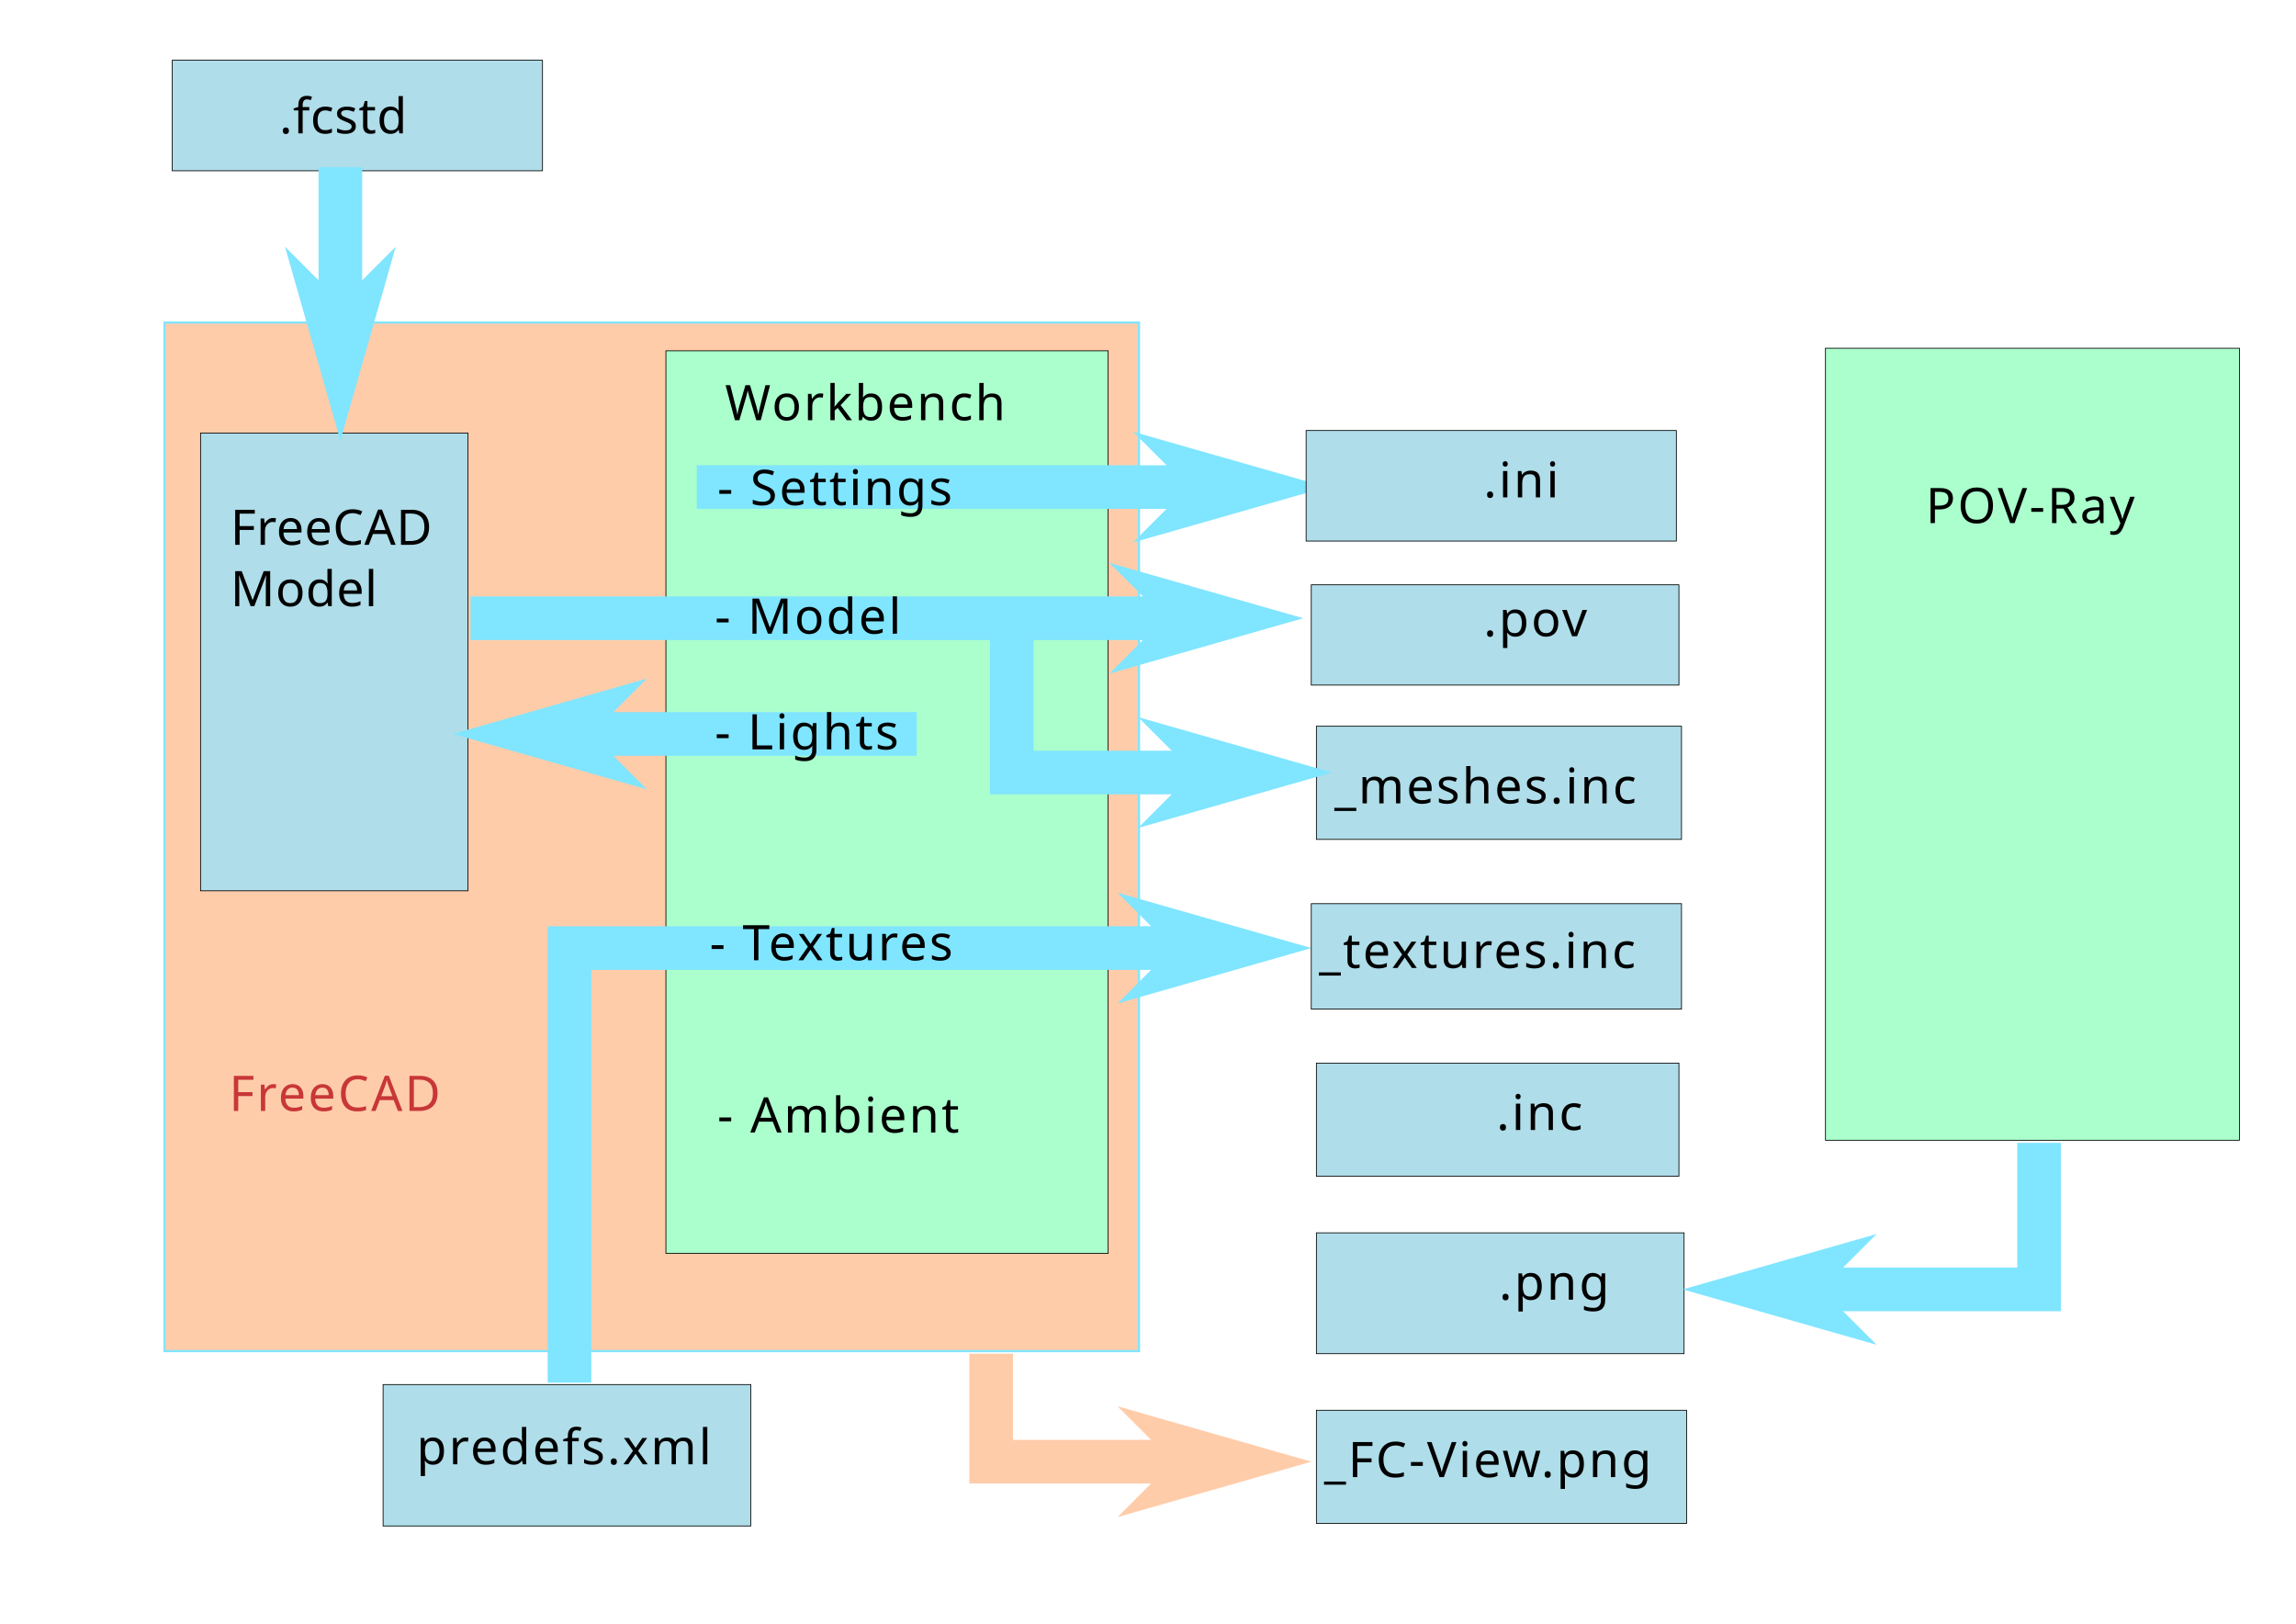
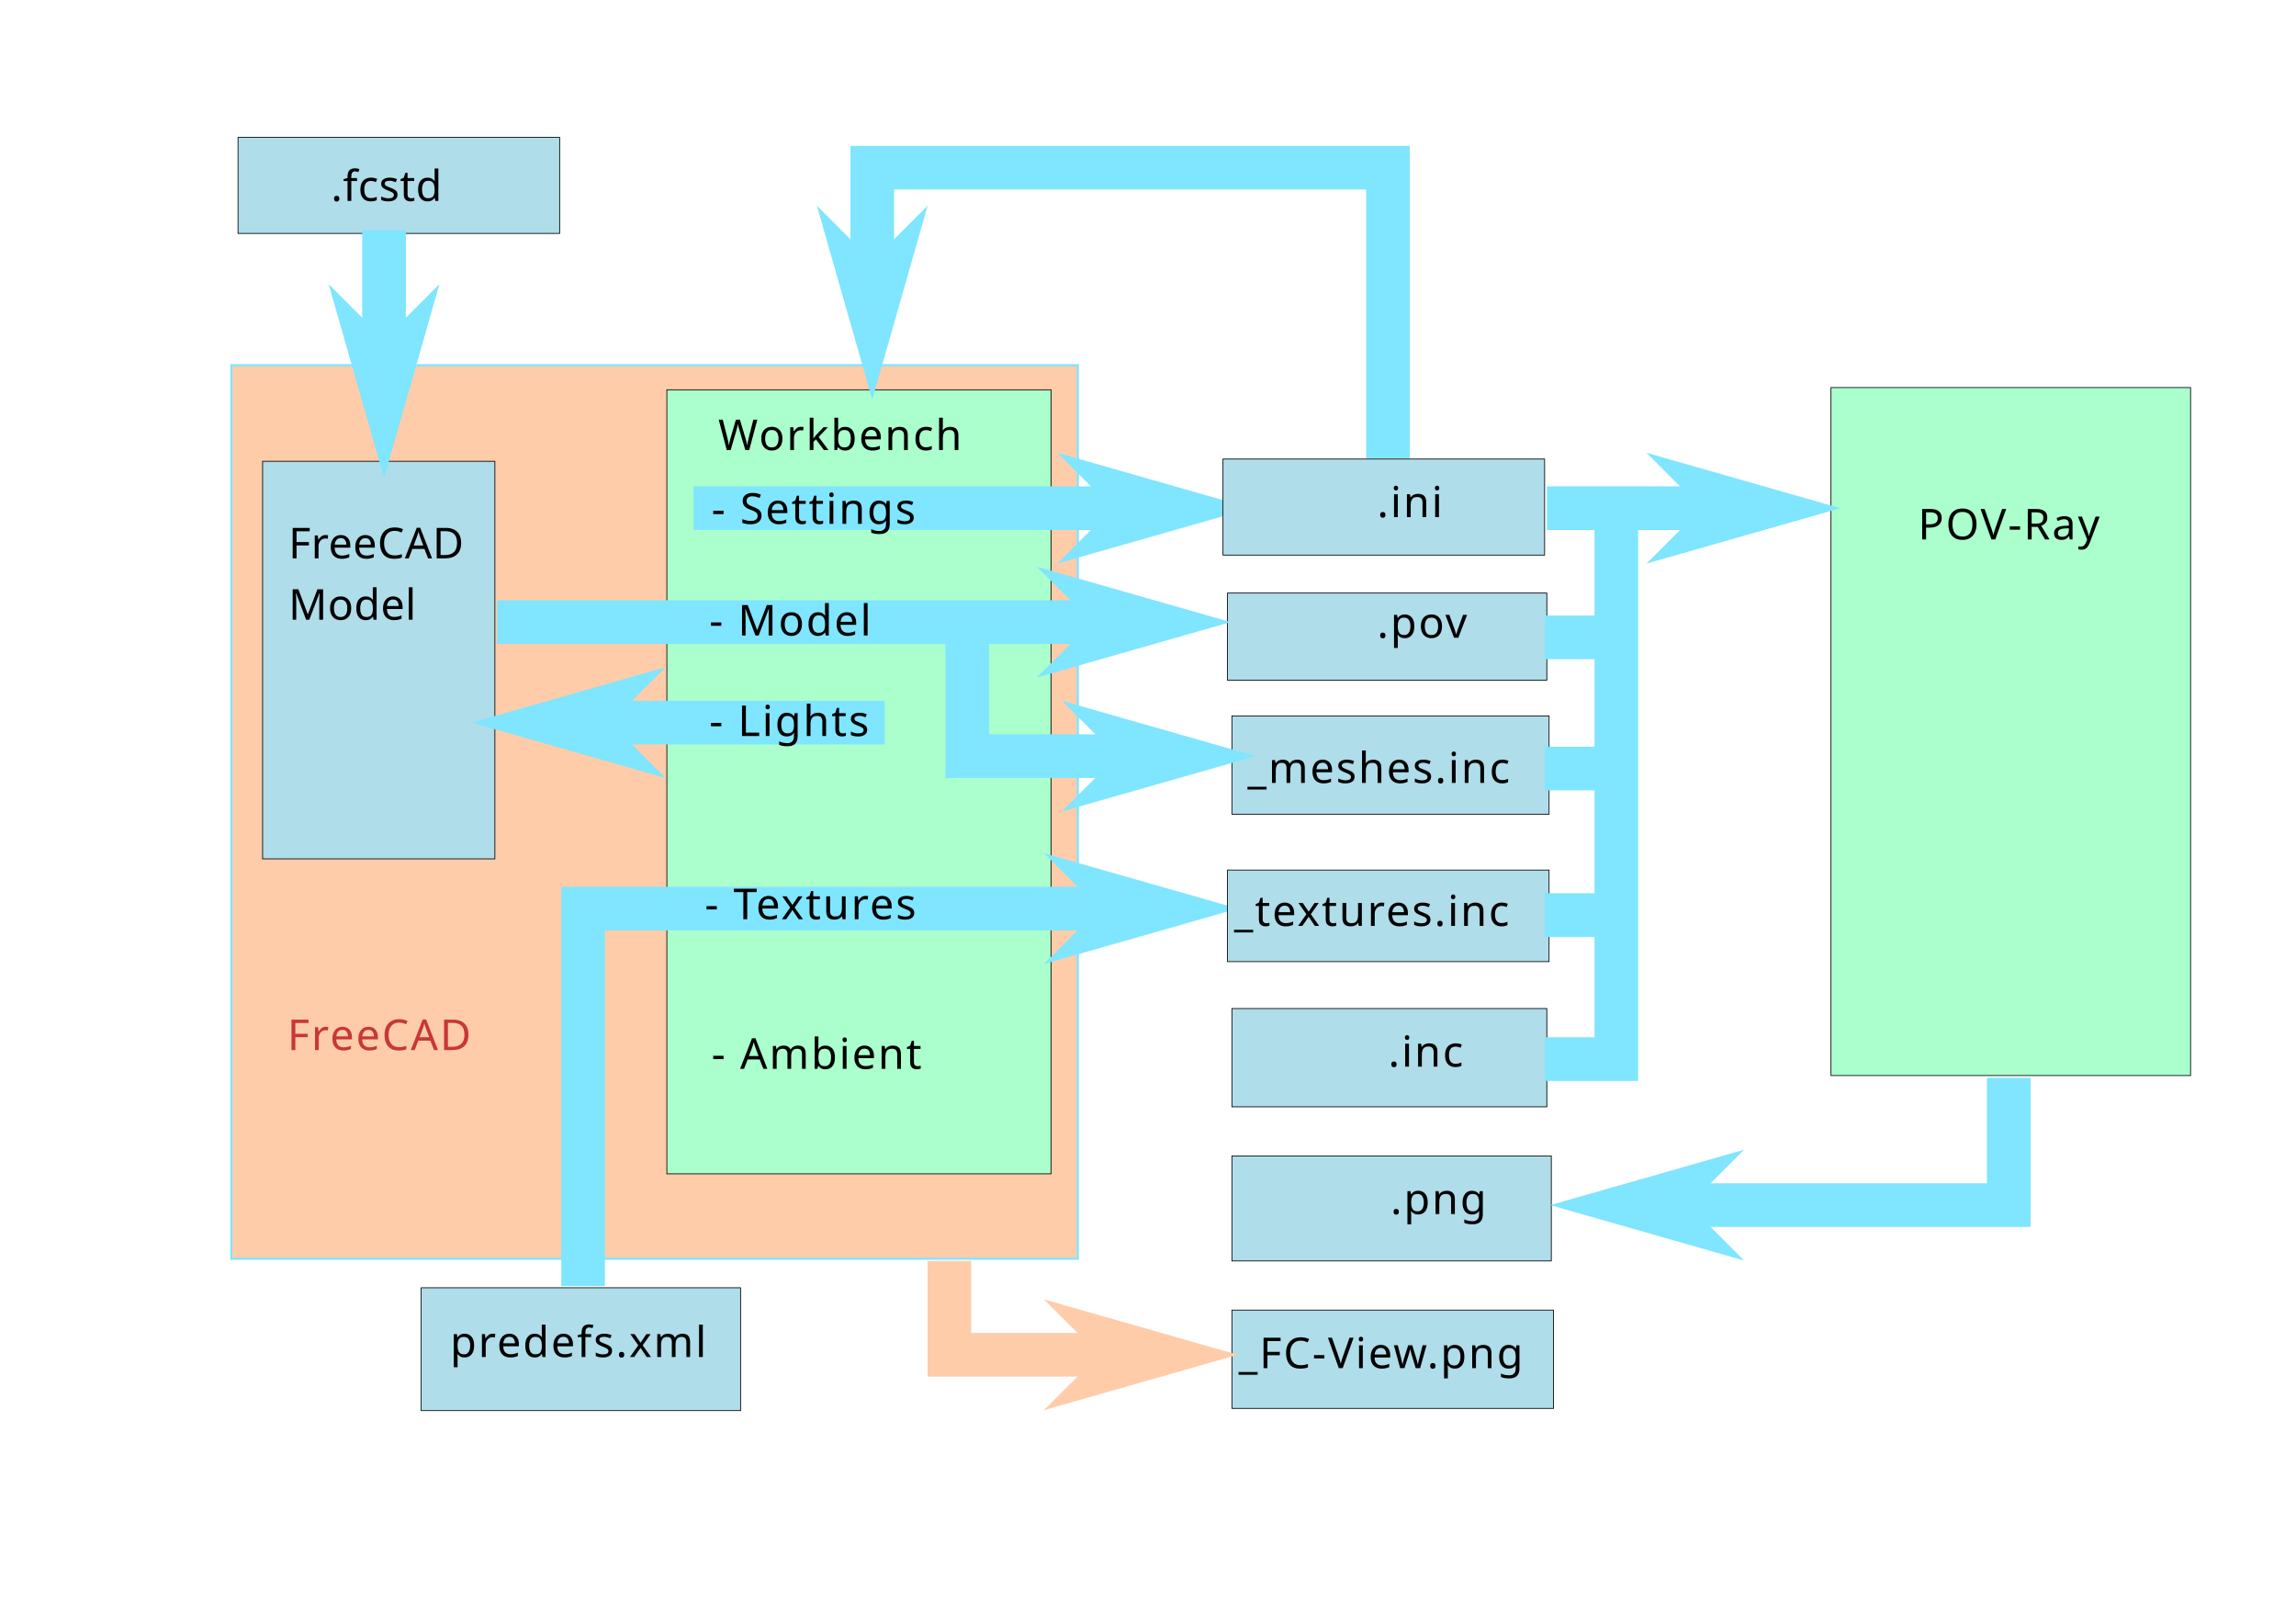
<svg xmlns="http://www.w3.org/2000/svg" width="297mm" height="210mm" viewBox="0 0 1052.362 744.094" id="svg2" version="1.1">
  <defs id="defs4">
+     <marker style="overflow:visible;" id="marker11131" refX="0.0" refY="0.0" orient="auto">
+       <path transform="scale(0.2) rotate(180) translate(6,0)" style="fill-rule:evenodd;stroke:#80e5ff;stroke-width:1pt;stroke-opacity:1;fill:#80e5ff;fill-opacity:1" d="M 0.0,0.0 L 5.0,-5.0 L -12.5,0.0 L 5.0,5.0 L 0.0,0.0 z " id="path11133" />
+     </marker>
+     <marker orient="auto" refY="0.0" refX="0.0" id="marker8697" style="overflow:visible;">
+       <path id="path8699" d="M 0.0,0.0 L 5.0,-5.0 L -12.5,0.0 L 5.0,5.0 L 0.0,0.0 z " style="fill-rule:evenodd;stroke:#80e5ff;stroke-width:1pt;stroke-opacity:1;fill:#80e5ff;fill-opacity:1" transform="scale(0.2) rotate(180) translate(6,0)" />
+     </marker>
+     <marker style="overflow:visible;" id="marker8235" refX="0.0" refY="0.0" orient="auto">
+       <path transform="scale(0.2) rotate(180) translate(6,0)" style="fill-rule:evenodd;stroke:#80e5ff;stroke-width:1pt;stroke-opacity:1;fill:#80e5ff;fill-opacity:1" d="M 0.0,0.0 L 5.0,-5.0 L -12.5,0.0 L 5.0,5.0 L 0.0,0.0 z " id="path8237" />
+     </marker>
    <marker orient="auto" refY="0.0" refX="0.0" id="marker19062" style="overflow:visible;">
      <path id="path19064" d="M 0.0,0.0 L 5.0,-5.0 L -12.5,0.0 L 5.0,5.0 L 0.0,0.0 z " style="fill-rule:evenodd;stroke:#80e5ff;stroke-width:1pt;stroke-opacity:1;fill:#80e5ff;fill-opacity:1" transform="scale(0.2) rotate(180) translate(6,0)" />
    </marker>
    <marker orient="auto" refY="0.0" refX="0.0" id="marker16116" style="overflow:visible;">
      <path id="path16118" d="M 0.0,0.0 L 5.0,-5.0 L -12.5,0.0 L 5.0,5.0 L 0.0,0.0 z " style="fill-rule:evenodd;stroke:#80e5ff;stroke-width:1pt;stroke-opacity:1;fill:#80e5ff;fill-opacity:1" transform="scale(0.2) rotate(180) translate(6,0)" />
    </marker>
    <marker style="overflow:visible;" id="marker14908" refX="0.0" refY="0.0" orient="auto">
      <path transform="scale(0.2) rotate(180) translate(6,0)" style="fill-rule:evenodd;stroke:#ffccaa;stroke-width:1pt;stroke-opacity:1;fill:#ffccaa;fill-opacity:1" d="M 0.0,0.0 L 5.0,-5.0 L -12.5,0.0 L 5.0,5.0 L 0.0,0.0 z " id="path14910" />
    </marker>
    <marker style="overflow:visible;" id="marker13726" refX="0.0" refY="0.0" orient="auto">
      <path transform="scale(0.2) rotate(180) translate(6,0)" style="fill-rule:evenodd;stroke:#80e5ff;stroke-width:1pt;stroke-opacity:1;fill:#80e5ff;fill-opacity:1" d="M 0.0,0.0 L 5.0,-5.0 L -12.5,0.0 L 5.0,5.0 L 0.0,0.0 z " id="path13728" />
    </marker>
    <marker orient="auto" refY="0.0" refX="0.0" id="marker12322" style="overflow:visible;">
      <path id="path12324" d="M 0.0,0.0 L 5.0,-5.0 L -12.5,0.0 L 5.0,5.0 L 0.0,0.0 z " style="fill-rule:evenodd;stroke:#80e5ff;stroke-width:1pt;stroke-opacity:1;fill:#80e5ff;fill-opacity:1" transform="scale(0.2) rotate(180) translate(6,0)" />
    </marker>
    <marker orient="auto" refY="0.0" refX="0.0" id="marker11168" style="overflow:visible;">
      <path id="path11170" d="M 0.0,0.0 L 5.0,-5.0 L -12.5,0.0 L 5.0,5.0 L 0.0,0.0 z " style="fill-rule:evenodd;stroke:#80e5ff;stroke-width:1pt;stroke-opacity:1;fill:#80e5ff;fill-opacity:1" transform="scale(0.2) rotate(180) translate(6,0)" />
    </marker>
    <marker orient="auto" refY="0.0" refX="0.0" id="marker10598" style="overflow:visible;">
      <path id="path10600" d="M 0.0,0.0 L 5.0,-5.0 L -12.5,0.0 L 5.0,5.0 L 0.0,0.0 z " style="fill-rule:evenodd;stroke:#80e5ff;stroke-width:1pt;stroke-opacity:1;fill:#80e5ff;fill-opacity:1" transform="scale(0.2) rotate(180) translate(6,0)" />
    </marker>
    <marker orient="auto" refY="0.0" refX="0.0" id="marker9578" style="overflow:visible;">
      <path id="path9580" d="M 0.0,0.0 L 5.0,-5.0 L -12.5,0.0 L 5.0,5.0 L 0.0,0.0 z " style="fill-rule:evenodd;stroke:#80e5ff;stroke-width:1pt;stroke-opacity:1;fill:#80e5ff;fill-opacity:1" transform="scale(0.2) rotate(180) translate(6,0)" />
    </marker>
    <marker style="overflow:visible;" id="marker8702" refX="0.0" refY="0.0" orient="auto">
      <path transform="scale(0.2) rotate(180) translate(6,0)" style="fill-rule:evenodd;stroke:#80e5ff;stroke-width:1pt;stroke-opacity:1;fill:#80e5ff;fill-opacity:1" d="M 0.0,0.0 L 5.0,-5.0 L -12.5,0.0 L 5.0,5.0 L 0.0,0.0 z " id="path8704" />
    </marker>
    <marker orient="auto" refY="0.0" refX="0.0" id="Arrow1Send" style="overflow:visible;">
      <path id="path8185" d="M 0.0,0.0 L 5.0,-5.0 L -12.5,0.0 L 5.0,5.0 L 0.0,0.0 z " style="fill-rule:evenodd;stroke:#80e5ff;stroke-width:1pt;stroke-opacity:1;fill:#80e5ff;fill-opacity:1" transform="scale(0.2) rotate(180) translate(6,0)" />
    </marker>
    <marker orient="auto" refY="0.0" refX="0.0" id="Arrow1Sstart" style="overflow:visible">
      <path id="path8182" d="M 0.0,0.0 L 5.0,-5.0 L -12.5,0.0 L 5.0,5.0 L 0.0,0.0 z " style="fill-rule:evenodd;stroke:#000000;stroke-width:1pt;stroke-opacity:1;fill:#000000;fill-opacity:1" transform="scale(0.2) translate(6,0)" />
    </marker>
    <marker orient="auto" refY="0.0" refX="0.0" id="Arrow1Mend" style="overflow:visible;">
      <path id="path8179" d="M 0.0,0.0 L 5.0,-5.0 L -12.5,0.0 L 5.0,5.0 L 0.0,0.0 z " style="fill-rule:evenodd;stroke:#000000;stroke-width:1pt;stroke-opacity:1;fill:#000000;fill-opacity:1" transform="scale(0.4) rotate(180) translate(10,0)" />
    </marker>
    <marker orient="auto" refY="0.0" refX="0.0" id="Arrow1Lend" style="overflow:visible;">
      <path id="path8173" d="M 0.0,0.0 L 5.0,-5.0 L -12.5,0.0 L 5.0,5.0 L 0.0,0.0 z " style="fill-rule:evenodd;stroke:#000000;stroke-width:1pt;stroke-opacity:1;fill:#000000;fill-opacity:1" transform="scale(0.8) rotate(180) translate(12.5,0)" />
    </marker>
  </defs>
  <g id="layer1" transform="translate(0,-308.2677)">
-     <rect style="opacity:1;fill:#ffccaa;fill-opacity:1;stroke:#80e5ff;stroke-width:1;stroke-miterlimit:4;stroke-dasharray:none;stroke-opacity:1" id="rect15398" width="446.635" height="471.383" x="75.421" y="456.063" />
-     <rect style="opacity:1;fill:#afdde9;fill-opacity:1;stroke:#000000;stroke-width:0.354;stroke-miterlimit:4;stroke-dasharray:none;stroke-opacity:1" id="rect8072" width="168.519" height="64.815" x="175.59" y="942.766" />
-     <rect style="opacity:1;fill:#aaffcc;fill-opacity:1;stroke:#000000;stroke-width:0.354;stroke-miterlimit:4;stroke-dasharray:none;stroke-opacity:1" id="rect8074" width="202.695" height="413.638" x="305.22" y="469.026" />
-     <rect style="opacity:1;fill:#afdde9;fill-opacity:1;stroke:#000000;stroke-width:0.354;stroke-miterlimit:4;stroke-dasharray:none;stroke-opacity:1" id="rect8076" width="122.56" height="209.765" x="91.92" y="506.737" />
-     <text xml:space="preserve" style="font-style:normal;font-weight:normal;font-size:22.5px;line-height:125%;font-family:sans-serif;text-align:start;letter-spacing:0.249px;word-spacing:0px;text-anchor:start;fill:#000000;fill-opacity:1;stroke:none;stroke-width:1px;stroke-linecap:butt;stroke-linejoin:miter;stroke-opacity:1" x="105.62" y="557.949" id="text8078">
-       <tspan id="tspan8080" x="105.62" y="557.949">FreeCAD</tspan>
-       <tspan x="105.62" y="586.074" id="tspan8084">Model</tspan>
+     <rect style="opacity:1;fill:#ffccaa;fill-opacity:1;stroke:#80e5ff;stroke-width:1;stroke-miterlimit:4;stroke-dasharray:none;stroke-opacity:1" id="rect15398" width="387.981" height="409.465" x="106.028" y="475.637" />
+     <rect style="opacity:1;fill:#afdde9;fill-opacity:1;stroke:#000000;stroke-width:0.354;stroke-miterlimit:4;stroke-dasharray:none;stroke-opacity:1" id="rect8072" width="146.389" height="56.301" x="193.042" y="898.409" />
+     <rect style="opacity:1;fill:#aaffcc;fill-opacity:1;stroke:#000000;stroke-width:0.354;stroke-miterlimit:4;stroke-dasharray:none;stroke-opacity:1" id="rect8074" width="176.076" height="359.306" x="305.648" y="486.897" />
+     <rect style="opacity:1;fill:#afdde9;fill-opacity:1;stroke:#000000;stroke-width:0.354;stroke-miterlimit:4;stroke-dasharray:none;stroke-opacity:1" id="rect8076" width="106.464" height="182.212" x="120.359" y="519.654" />
+     <text xml:space="preserve" style="font-style:normal;font-weight:normal;font-size:19.545px;line-height:125%;font-family:sans-serif;text-align:start;letter-spacing:0.217px;word-spacing:0px;text-anchor:start;fill:#000000;fill-opacity:1;stroke:none;stroke-width:1px;stroke-linecap:butt;stroke-linejoin:miter;stroke-opacity:1" x="132.258" y="564.149" id="text8078" transform="scale(1.000016,0.9999838)">
+       <tspan id="tspan8080" x="132.258" y="564.149">FreeCAD</tspan>
+       <tspan x="132.258" y="592.274" id="tspan8084">Model</tspan>
    </text>
-     <text xml:space="preserve" style="font-style:normal;font-weight:normal;font-size:22.5px;line-height:125%;font-family:sans-serif;text-align:start;letter-spacing:1px;word-spacing:0px;text-anchor:start;fill:#000000;fill-opacity:1;stroke:none;stroke-width:1px;stroke-linecap:butt;stroke-linejoin:miter;stroke-opacity:1" x="332.325" y="500.844" id="text8086">
-       <tspan id="tspan8088" x="332.325" y="500.844">Workbench</tspan>
+     <text xml:space="preserve" style="font-style:normal;font-weight:normal;font-size:19.545px;line-height:125%;font-family:sans-serif;text-align:start;letter-spacing:0.869px;word-spacing:0px;text-anchor:start;fill:#000000;fill-opacity:1;stroke:none;stroke-width:1px;stroke-linecap:butt;stroke-linejoin:miter;stroke-opacity:1" x="329.188" y="514.544" id="text8086" transform="scale(1.000016,0.9999838)">
+       <tspan id="tspan8088" x="329.188" y="514.544">Workbench</tspan>
    </text>
-     <text xml:space="preserve" style="font-style:normal;font-weight:normal;font-size:22.5px;line-height:125%;font-family:sans-serif;text-align:start;letter-spacing:1px;word-spacing:0px;text-anchor:start;fill:#000000;fill-opacity:1;stroke:none;stroke-width:1px;stroke-linecap:butt;stroke-linejoin:miter;stroke-opacity:1" x="190.91" y="979.298" id="text8090">
-       <tspan id="tspan8092" x="190.91" y="979.298">predefs.xml</tspan>
+     <text xml:space="preserve" style="font-style:normal;font-weight:normal;font-size:19.545px;line-height:125%;font-family:sans-serif;text-align:start;letter-spacing:0.869px;word-spacing:0px;text-anchor:start;fill:#000000;fill-opacity:1;stroke:none;stroke-width:1px;stroke-linecap:butt;stroke-linejoin:miter;stroke-opacity:1" x="206.347" y="930.158" id="text8090" transform="scale(1.000016,0.9999838)">
+       <tspan id="tspan8092" x="206.347" y="930.158">predefs.xml</tspan>
    </text>
-     <path id="path8700" d="m 319.362,531.484 253.087,0" style="fill:none;fill-rule:evenodd;stroke:#80e5ff;stroke-width:20;stroke-linecap:butt;stroke-linejoin:miter;stroke-miterlimit:4;stroke-dasharray:none;stroke-opacity:1;marker-end:url(#marker8702)" />
-     <text xml:space="preserve" style="font-style:normal;font-weight:normal;font-size:22.5px;line-height:125%;font-family:sans-serif;text-align:start;letter-spacing:1px;word-spacing:0px;text-anchor:start;fill:#000000;fill-opacity:1;stroke:none;stroke-width:1px;stroke-linecap:butt;stroke-linejoin:miter;stroke-opacity:1" x="328.79" y="539.733" id="text8094">
-       <tspan id="tspan8096" x="328.79" y="539.733">- Settings</tspan>
+     <path id="path8700" d="m 317.933,541.151 219.851,0" style="fill:none;fill-rule:evenodd;stroke:#80e5ff;stroke-width:20;stroke-linecap:butt;stroke-linejoin:miter;stroke-miterlimit:4;stroke-dasharray:none;stroke-opacity:1;marker-end:url(#marker8702)" />
+     <text xml:space="preserve" style="font-style:normal;font-weight:normal;font-size:19.545px;line-height:125%;font-family:sans-serif;text-align:start;letter-spacing:0.869px;word-spacing:0px;text-anchor:start;fill:#000000;fill-opacity:1;stroke:none;stroke-width:1px;stroke-linecap:butt;stroke-linejoin:miter;stroke-opacity:1" x="326.117" y="548.326" id="text8094" transform="scale(1.000016,0.9999838)">
+       <tspan id="tspan8096" x="326.117" y="548.326">- Settings</tspan>
    </text>
-     <path style="fill:none;fill-rule:evenodd;stroke:#80e5ff;stroke-width:20;stroke-linecap:butt;stroke-linejoin:miter;stroke-miterlimit:4;stroke-dasharray:none;stroke-opacity:1;marker-end:url(#marker16116)" d="m 261.028,941.894 0,-199.159 304.35,0" id="path16114" />
-     <text xml:space="preserve" style="font-style:normal;font-weight:normal;font-size:22.5px;line-height:125%;font-family:sans-serif;text-align:start;letter-spacing:1px;word-spacing:0px;text-anchor:start;fill:#000000;fill-opacity:1;stroke:none;stroke-width:1px;stroke-linecap:butt;stroke-linejoin:miter;stroke-opacity:1" x="325.254" y="748.32" id="text8098">
-       <tspan id="tspan8100" x="325.254" y="748.32">- Textures</tspan>
+     <path style="fill:none;fill-rule:evenodd;stroke:#80e5ff;stroke-width:20;stroke-linecap:butt;stroke-linejoin:miter;stroke-miterlimit:4;stroke-dasharray:none;stroke-opacity:1;marker-end:url(#marker16116)" d="m 267.26,897.652 0,-172.999 264.382,0" id="path16114" />
+     <text xml:space="preserve" style="font-style:normal;font-weight:normal;font-size:19.545px;line-height:125%;font-family:sans-serif;text-align:start;letter-spacing:0.869px;word-spacing:0px;text-anchor:start;fill:#000000;fill-opacity:1;stroke:none;stroke-width:1px;stroke-linecap:butt;stroke-linejoin:miter;stroke-opacity:1" x="323.046" y="729.517" id="text8098" transform="scale(1.000016,0.9999838)">
+       <tspan id="tspan8100" x="323.046" y="729.517">- Textures</tspan>
    </text>
-     <path style="fill:none;fill-rule:evenodd;stroke:#80e5ff;stroke-width:20;stroke-linecap:butt;stroke-linejoin:miter;stroke-miterlimit:4;stroke-dasharray:none;stroke-opacity:1;marker-end:url(#marker11168)" d="m 420.175,644.616 -176.824,0" id="path11166" />
-     <text xml:space="preserve" style="font-style:normal;font-weight:normal;font-size:22.5px;line-height:125%;font-family:sans-serif;text-align:start;letter-spacing:1px;word-spacing:0px;text-anchor:start;fill:#000000;fill-opacity:1;stroke:none;stroke-width:1px;stroke-linecap:butt;stroke-linejoin:miter;stroke-opacity:1" x="327.611" y="651.687" id="text8102">
-       <tspan id="tspan8104" x="327.611" y="651.687">- Lights</tspan>
+     <path style="fill:none;fill-rule:evenodd;stroke:#80e5ff;stroke-width:20;stroke-linecap:butt;stroke-linejoin:miter;stroke-miterlimit:4;stroke-dasharray:none;stroke-opacity:1;marker-end:url(#marker11168)" d="m 405.506,639.423 -153.602,0" id="path11166" />
+     <text xml:space="preserve" style="font-style:normal;font-weight:normal;font-size:19.545px;line-height:125%;font-family:sans-serif;text-align:start;letter-spacing:0.869px;word-spacing:0px;text-anchor:start;fill:#000000;fill-opacity:1;stroke:none;stroke-width:1px;stroke-linecap:butt;stroke-linejoin:miter;stroke-opacity:1" x="325.093" y="645.575" id="text8102" transform="scale(1.000016,0.9999838)">
+       <tspan id="tspan8104" x="325.093" y="645.575">- Lights</tspan>
    </text>
-     <text xml:space="preserve" style="font-style:normal;font-weight:normal;font-size:22.5px;line-height:125%;font-family:sans-serif;text-align:start;letter-spacing:1px;word-spacing:0px;text-anchor:start;fill:#000000;fill-opacity:1;stroke:none;stroke-width:1px;stroke-linecap:butt;stroke-linejoin:miter;stroke-opacity:1" x="328.79" y="827.277" id="text8106">
-       <tspan id="tspan8108" x="328.79" y="827.277">- Ambient</tspan>
+     <text xml:space="preserve" style="font-style:normal;font-weight:normal;font-size:19.545px;line-height:125%;font-family:sans-serif;text-align:start;letter-spacing:0.869px;word-spacing:0px;text-anchor:start;fill:#000000;fill-opacity:1;stroke:none;stroke-width:1px;stroke-linecap:butt;stroke-linejoin:miter;stroke-opacity:1" x="326.117" y="798.103" id="text8106" transform="scale(1.000016,0.9999838)">
+       <tspan id="tspan8108" x="326.117" y="798.103">- Ambient</tspan>
    </text>
-     <rect style="opacity:1;fill:#afdde9;fill-opacity:1;stroke:#000000;stroke-width:0.354;stroke-miterlimit:4;stroke-dasharray:none;stroke-opacity:1" id="rect8110" width="169.698" height="50.674" x="598.656" y="505.558" />
-     <text xml:space="preserve" style="font-style:normal;font-weight:normal;font-size:22.5px;line-height:125%;font-family:sans-serif;text-align:start;letter-spacing:1px;word-spacing:0px;text-anchor:start;fill:#000000;fill-opacity:1;stroke:none;stroke-width:1px;stroke-linecap:butt;stroke-linejoin:miter;stroke-opacity:1" x="679.97" y="536.198" id="text8112">
-       <tspan id="tspan8114" x="679.97" y="536.198">.ini</tspan>
+     <rect style="opacity:1;fill:#afdde9;fill-opacity:1;stroke:#000000;stroke-width:0.354;stroke-miterlimit:4;stroke-dasharray:none;stroke-opacity:1" id="rect8110" width="147.412" height="44.018" x="560.549" y="518.63" />
+     <text xml:space="preserve" style="font-style:normal;font-weight:normal;font-size:19.545px;line-height:125%;font-family:sans-serif;text-align:start;letter-spacing:0.869px;word-spacing:0px;text-anchor:start;fill:#000000;fill-opacity:1;stroke:none;stroke-width:1px;stroke-linecap:butt;stroke-linejoin:miter;stroke-opacity:1" x="631.174" y="545.255" id="text8112" transform="scale(1.000016,0.9999838)">
+       <tspan id="tspan8114" x="631.174" y="545.255">.ini</tspan>
    </text>
-     <rect style="opacity:1;fill:#afdde9;fill-opacity:1;stroke:#000000;stroke-width:0.354;stroke-miterlimit:4;stroke-dasharray:none;stroke-opacity:1" id="rect8116" width="168.519" height="45.96" x="601.013" y="576.266" />
-     <text xml:space="preserve" style="font-style:normal;font-weight:normal;font-size:22.5px;line-height:125%;font-family:sans-serif;text-align:start;letter-spacing:1px;word-spacing:0px;text-anchor:start;fill:#000000;fill-opacity:1;stroke:none;stroke-width:1px;stroke-linecap:butt;stroke-linejoin:miter;stroke-opacity:1" x="679.97" y="599.835" id="text8118">
-       <tspan id="tspan8120" x="679.97" y="599.835">.pov</tspan>
+     <rect style="opacity:1;fill:#afdde9;fill-opacity:1;stroke:#000000;stroke-width:0.354;stroke-miterlimit:4;stroke-dasharray:none;stroke-opacity:1" id="rect8116" width="146.389" height="39.923" x="562.596" y="580.05" />
+     <text xml:space="preserve" style="font-style:normal;font-weight:normal;font-size:19.545px;line-height:125%;font-family:sans-serif;text-align:start;letter-spacing:0.869px;word-spacing:0px;text-anchor:start;fill:#000000;fill-opacity:1;stroke:none;stroke-width:1px;stroke-linecap:butt;stroke-linejoin:miter;stroke-opacity:1" x="631.174" y="600.533" id="text8118" transform="scale(1.000016,0.9999838)">
+       <tspan id="tspan8120" x="631.174" y="600.533">.pov</tspan>
    </text>
-     <rect style="opacity:1;fill:#afdde9;fill-opacity:1;stroke:#000000;stroke-width:0.354;stroke-miterlimit:4;stroke-dasharray:none;stroke-opacity:1" id="rect8122" width="167.341" height="51.852" x="603.37" y="641.081" />
-     <text xml:space="preserve" style="font-style:normal;font-weight:normal;font-size:22.5px;line-height:125%;font-family:sans-serif;text-align:start;letter-spacing:1px;word-spacing:0px;text-anchor:start;fill:#000000;fill-opacity:1;stroke:none;stroke-width:1px;stroke-linecap:butt;stroke-linejoin:miter;stroke-opacity:1" x="611.619" y="676.434" id="text8124">
-       <tspan id="tspan8126" x="611.619" y="676.434">_meshes.inc</tspan>
+     <rect style="opacity:1;fill:#afdde9;fill-opacity:1;stroke:#000000;stroke-width:0.354;stroke-miterlimit:4;stroke-dasharray:none;stroke-opacity:1" id="rect8122" width="145.365" height="45.041" x="564.644" y="636.352" />
+     <text xml:space="preserve" style="font-style:normal;font-weight:normal;font-size:19.545px;line-height:125%;font-family:sans-serif;text-align:start;letter-spacing:0.869px;word-spacing:0px;text-anchor:start;fill:#000000;fill-opacity:1;stroke:none;stroke-width:1px;stroke-linecap:butt;stroke-linejoin:miter;stroke-opacity:1" x="571.8" y="667.072" id="text8124" transform="scale(1.000016,0.9999838)">
+       <tspan id="tspan8126" x="571.8" y="667.072">_meshes.inc</tspan>
    </text>
-     <rect style="opacity:1;fill:#afdde9;fill-opacity:1;stroke:#000000;stroke-width:0.354;stroke-miterlimit:4;stroke-dasharray:none;stroke-opacity:1" id="rect8128" width="169.698" height="48.317" x="601.013" y="722.394" />
-     <text xml:space="preserve" style="font-style:normal;font-weight:normal;font-size:22.5px;line-height:125%;font-family:sans-serif;text-align:start;letter-spacing:1px;word-spacing:0px;text-anchor:start;fill:#000000;fill-opacity:1;stroke:none;stroke-width:1px;stroke-linecap:butt;stroke-linejoin:miter;stroke-opacity:1" x="604.548" y="751.856" id="text8130">
-       <tspan id="tspan8132" x="604.548" y="751.856">_textures.inc</tspan>
+     <rect style="opacity:1;fill:#afdde9;fill-opacity:1;stroke:#000000;stroke-width:0.354;stroke-miterlimit:4;stroke-dasharray:none;stroke-opacity:1" id="rect8128" width="147.412" height="41.97" x="562.596" y="706.984" />
+     <text xml:space="preserve" style="font-style:normal;font-weight:normal;font-size:19.545px;line-height:125%;font-family:sans-serif;text-align:start;letter-spacing:0.869px;word-spacing:0px;text-anchor:start;fill:#000000;fill-opacity:1;stroke:none;stroke-width:1px;stroke-linecap:butt;stroke-linejoin:miter;stroke-opacity:1" x="565.658" y="732.588" id="text8130" transform="scale(1.000016,0.9999838)">
+       <tspan id="tspan8132" x="565.658" y="732.588">_textures.inc</tspan>
    </text>
-     <rect style="opacity:1;fill:#afdde9;fill-opacity:1;stroke:#000000;stroke-width:0.354;stroke-miterlimit:4;stroke-dasharray:none;stroke-opacity:1" id="rect8134" width="166.162" height="51.852" x="603.37" y="795.459" />
-     <text xml:space="preserve" style="font-style:normal;font-weight:normal;font-size:22.5px;line-height:125%;font-family:sans-serif;text-align:start;letter-spacing:1px;word-spacing:0px;text-anchor:start;fill:#000000;fill-opacity:1;stroke:none;stroke-width:1px;stroke-linecap:butt;stroke-linejoin:miter;stroke-opacity:1" x="685.862" y="826.098" id="text8136">
-       <tspan id="tspan8138" x="685.862" y="826.098">.inc</tspan>
+     <rect style="opacity:1;fill:#afdde9;fill-opacity:1;stroke:#000000;stroke-width:0.354;stroke-miterlimit:4;stroke-dasharray:none;stroke-opacity:1" id="rect8134" width="144.341" height="45.041" x="564.644" y="770.452" />
+     <text xml:space="preserve" style="font-style:normal;font-weight:normal;font-size:19.545px;line-height:125%;font-family:sans-serif;text-align:start;letter-spacing:0.869px;word-spacing:0px;text-anchor:start;fill:#000000;fill-opacity:1;stroke:none;stroke-width:1px;stroke-linecap:butt;stroke-linejoin:miter;stroke-opacity:1" x="636.292" y="797.08" id="text8136" transform="scale(1.000016,0.9999838)">
+       <tspan id="tspan8138" x="636.292" y="797.08">.inc</tspan>
    </text>
-     <rect style="opacity:1;fill:#afdde9;fill-opacity:1;stroke:#000000;stroke-width:0.354;stroke-miterlimit:4;stroke-dasharray:none;stroke-opacity:1" id="rect8140" width="168.519" height="55.387" x="603.37" y="873.237" />
-     <text xml:space="preserve" style="font-style:normal;font-weight:normal;font-size:22.5px;line-height:125%;font-family:sans-serif;text-align:start;letter-spacing:1px;word-spacing:0px;text-anchor:start;fill:#000000;fill-opacity:1;stroke:none;stroke-width:1px;stroke-linecap:butt;stroke-linejoin:miter;stroke-opacity:1" x="687.041" y="903.877" id="text8142">
-       <tspan id="tspan8144" x="687.041" y="903.877">.png</tspan>
+     <rect style="opacity:1;fill:#afdde9;fill-opacity:1;stroke:#000000;stroke-width:0.354;stroke-miterlimit:4;stroke-dasharray:none;stroke-opacity:1" id="rect8140" width="146.389" height="48.112" x="564.644" y="838.013" />
+     <text xml:space="preserve" style="font-style:normal;font-weight:normal;font-size:19.545px;line-height:125%;font-family:sans-serif;text-align:start;letter-spacing:0.869px;word-spacing:0px;text-anchor:start;fill:#000000;fill-opacity:1;stroke:none;stroke-width:1px;stroke-linecap:butt;stroke-linejoin:miter;stroke-opacity:1" x="637.316" y="864.643" id="text8142" transform="scale(1.000016,0.9999838)">
+       <tspan id="tspan8144" x="637.316" y="864.643">.png</tspan>
    </text>
-     <rect style="opacity:1;fill:#afdde9;fill-opacity:1;stroke:#000000;stroke-width:0.354;stroke-miterlimit:4;stroke-dasharray:none;stroke-opacity:1" id="rect8146" width="169.698" height="51.852" x="603.37" y="954.55" />
-     <text xml:space="preserve" style="font-style:normal;font-weight:normal;font-size:22.5px;line-height:125%;font-family:sans-serif;text-align:start;letter-spacing:1px;word-spacing:0px;text-anchor:start;fill:#000000;fill-opacity:1;stroke:none;stroke-width:1px;stroke-linecap:butt;stroke-linejoin:miter;stroke-opacity:1" x="606.905" y="985.19" id="text8148">
-       <tspan id="tspan8150" x="606.905" y="985.19">_FC-View.png</tspan>
+     <rect style="opacity:1;fill:#afdde9;fill-opacity:1;stroke:#000000;stroke-width:0.354;stroke-miterlimit:4;stroke-dasharray:none;stroke-opacity:1" id="rect8146" width="147.412" height="45.041" x="564.644" y="908.646" />
+     <text xml:space="preserve" style="font-style:normal;font-weight:normal;font-size:19.545px;line-height:125%;font-family:sans-serif;text-align:start;letter-spacing:0.869px;word-spacing:0px;text-anchor:start;fill:#000000;fill-opacity:1;stroke:none;stroke-width:1px;stroke-linecap:butt;stroke-linejoin:miter;stroke-opacity:1" x="567.706" y="935.276" id="text8148" transform="scale(1.000016,0.9999838)">
+       <tspan id="tspan8150" x="567.706" y="935.276">_FC-View.png</tspan>
    </text>
-     <rect style="opacity:1;fill:#aaffcc;fill-opacity:1;stroke:#000000;stroke-width:0.354;stroke-miterlimit:4;stroke-dasharray:none;stroke-opacity:1" id="rect8152" width="189.732" height="362.965" x="836.705" y="467.847" />
-     <text xml:space="preserve" style="font-style:normal;font-weight:normal;font-size:22.5px;line-height:125%;font-family:sans-serif;text-align:start;letter-spacing:1px;word-spacing:0px;text-anchor:start;fill:#000000;fill-opacity:1;stroke:none;stroke-width:1px;stroke-linecap:butt;stroke-linejoin:miter;stroke-opacity:1" x="882.664" y="547.983" id="text8154">
-       <tspan id="tspan8156" x="882.664" y="547.983">POV-Ray</tspan>
+     <rect style="opacity:1;fill:#aaffcc;fill-opacity:1;stroke:#000000;stroke-width:0.354;stroke-miterlimit:4;stroke-dasharray:none;stroke-opacity:1" id="rect8152" width="164.815" height="315.288" x="839.221" y="485.873" />
+     <text xml:space="preserve" style="font-style:normal;font-weight:normal;font-size:19.545px;line-height:125%;font-family:sans-serif;text-align:start;letter-spacing:0.869px;word-spacing:0px;text-anchor:start;fill:#000000;fill-opacity:1;stroke:none;stroke-width:1px;stroke-linecap:butt;stroke-linejoin:miter;stroke-opacity:1" x="879.131" y="555.491" id="text8154" transform="scale(1.000016,0.9999838)">
+       <tspan id="tspan8156" x="879.131" y="555.491">POV-Ray</tspan>
    </text>
-     <path style="fill:none;fill-rule:evenodd;stroke:#80e5ff;stroke-width:20;stroke-linecap:butt;stroke-linejoin:miter;stroke-miterlimit:4;stroke-dasharray:none;stroke-opacity:1;marker-end:url(#Arrow1Send)" d="m 215.658,591.585 345.964,0" id="path8164" />
-     <text xml:space="preserve" style="font-style:normal;font-weight:normal;font-size:22.5px;line-height:125%;font-family:sans-serif;text-align:start;letter-spacing:1px;word-spacing:0px;text-anchor:start;fill:#000000;fill-opacity:1;stroke:none;stroke-width:1px;stroke-linecap:butt;stroke-linejoin:miter;stroke-opacity:1" x="327.611" y="598.656" id="text8158">
-       <tspan id="tspan8160" x="327.611" y="598.656">- Model</tspan>
+     <path style="fill:none;fill-rule:evenodd;stroke:#80e5ff;stroke-width:20;stroke-linecap:butt;stroke-linejoin:miter;stroke-miterlimit:4;stroke-dasharray:none;stroke-opacity:1;marker-end:url(#Arrow1Send)" d="m 227.848,593.358 300.53,0" id="path8164" />
+     <text xml:space="preserve" style="font-style:normal;font-weight:normal;font-size:19.545px;line-height:125%;font-family:sans-serif;text-align:start;letter-spacing:0.869px;word-spacing:0px;text-anchor:start;fill:#000000;fill-opacity:1;stroke:none;stroke-width:1px;stroke-linecap:butt;stroke-linejoin:miter;stroke-opacity:1" x="325.093" y="599.51" id="text8158" transform="scale(1.000016,0.9999838)">
+       <tspan id="tspan8160" x="325.093" y="599.51">- Model</tspan>
    </text>
-     <path style="fill:none;fill-rule:evenodd;stroke:#80e5ff;stroke-width:20;stroke-linecap:butt;stroke-linejoin:miter;stroke-miterlimit:4;stroke-dasharray:none;stroke-opacity:1;marker-end:url(#marker12322)" d="m 463.723,597.478 0,64.815 111.083,0" id="path12320" />
-     <path id="path13724" d="m 934.588,831.991 0,67.172 -127.582,0" style="fill:none;fill-rule:evenodd;stroke:#80e5ff;stroke-width:20;stroke-linecap:butt;stroke-linejoin:miter;stroke-miterlimit:4;stroke-dasharray:none;stroke-opacity:1;marker-end:url(#marker13726)" />
-     <path id="path14906" d="m 454.295,928.624 0,49.495 111.083,0" style="fill:none;fill-rule:evenodd;stroke:#ffccaa;stroke-width:20;stroke-linecap:butt;stroke-linejoin:miter;stroke-miterlimit:4;stroke-dasharray:none;stroke-opacity:1;marker-end:url(#marker14908)" />
-     <rect y="335.86" x="78.957" height="50.674" width="169.698" id="rect18804" style="opacity:1;fill:#afdde9;fill-opacity:1;stroke:#000000;stroke-width:0.354;stroke-miterlimit:4;stroke-dasharray:none;stroke-opacity:1" />
-     <text id="text19040" y="369.396" x="128.01" style="font-style:normal;font-weight:normal;font-size:22.5px;line-height:125%;font-family:sans-serif;text-align:start;letter-spacing:0.249px;word-spacing:0px;text-anchor:start;fill:#000000;fill-opacity:1;stroke:none;stroke-width:1px;stroke-linecap:butt;stroke-linejoin:miter;stroke-opacity:1" xml:space="preserve">
-       <tspan id="tspan19046" y="369.396" x="128.01">.fcstd</tspan>
+     <path style="fill:none;fill-rule:evenodd;stroke:#80e5ff;stroke-width:20;stroke-linecap:butt;stroke-linejoin:miter;stroke-miterlimit:4;stroke-dasharray:none;stroke-opacity:1;marker-end:url(#marker12322)" d="m 443.336,598.476 0,56.301 96.495,0" id="path12320" />
+     <path id="path13724" d="m 920.715,802.185 0,58.349 -174.464,0" style="fill:none;fill-rule:evenodd;stroke:#80e5ff;stroke-width:20;stroke-linecap:butt;stroke-linejoin:miter;stroke-miterlimit:4;stroke-dasharray:none;stroke-opacity:1;marker-end:url(#marker13726)" />
+     <path id="path14906" d="m 435.146,886.126 0,42.994 96.495,0" style="fill:none;fill-rule:evenodd;stroke:#ffccaa;stroke-width:20;stroke-linecap:butt;stroke-linejoin:miter;stroke-miterlimit:4;stroke-dasharray:none;stroke-opacity:1;marker-end:url(#marker14908)" />
+     <rect y="371.223" x="109.099" height="44.018" width="147.412" id="rect18804" style="opacity:1;fill:#afdde9;fill-opacity:1;stroke:#000000;stroke-width:0.354;stroke-miterlimit:4;stroke-dasharray:none;stroke-opacity:1" />
+     <text id="text19040" y="400.36" x="151.708" style="font-style:normal;font-weight:normal;font-size:19.545px;line-height:125%;font-family:sans-serif;text-align:start;letter-spacing:0.217px;word-spacing:0px;text-anchor:start;fill:#000000;fill-opacity:1;stroke:none;stroke-width:1px;stroke-linecap:butt;stroke-linejoin:miter;stroke-opacity:1" xml:space="preserve" transform="scale(1.000016,0.9999838)">
+       <tspan id="tspan19046" y="400.36" x="151.708">.fcstd</tspan>
    </text>
-     <path style="fill:none;fill-rule:evenodd;stroke:#80e5ff;stroke-width:20;stroke-linecap:butt;stroke-linejoin:miter;stroke-miterlimit:4;stroke-dasharray:none;stroke-opacity:1;marker-end:url(#marker19062)" d="m 156.005,384.907 0,89.569" id="path19060" />
-     <text xml:space="preserve" style="font-style:normal;font-weight:normal;font-size:22.5px;line-height:125%;font-family:sans-serif;text-align:start;letter-spacing:1px;word-spacing:0px;text-anchor:start;fill:#c83737;fill-opacity:1;stroke:none;stroke-width:1px;stroke-linecap:butt;stroke-linejoin:miter;stroke-opacity:1;" x="104.995" y="817.373" id="text20170">
-       <tspan id="tspan20172" x="104.995" y="817.373">FreeCAD</tspan>
+     <path style="fill:none;fill-rule:evenodd;stroke:#80e5ff;stroke-width:20;stroke-linecap:butt;stroke-linejoin:miter;stroke-miterlimit:4;stroke-dasharray:none;stroke-opacity:1;marker-end:url(#marker19062)" d="m 176.029,413.827 0,77.804" id="path19060" />
+     <text xml:space="preserve" style="font-style:normal;font-weight:normal;font-size:19.545px;line-height:125%;font-family:sans-serif;text-align:start;letter-spacing:0.869px;word-spacing:0px;text-anchor:start;fill:#c83737;fill-opacity:1;stroke:none;stroke-width:1px;stroke-linecap:butt;stroke-linejoin:miter;stroke-opacity:1" x="131.716" y="789.5" id="text20170" transform="scale(1.000016,0.9999838)">
+       <tspan id="tspan20172" x="131.716" y="789.5">FreeCAD</tspan>
    </text>
+     <path id="path8233" d="m 708.095,793.618 32.734,0 0,-249.692" style="fill:none;fill-rule:evenodd;stroke:#80e5ff;stroke-width:20;stroke-linecap:butt;stroke-linejoin:miter;stroke-miterlimit:4;stroke-dasharray:none;stroke-opacity:1" />
+     <path style="fill:none;fill-rule:evenodd;stroke:#80e5ff;stroke-width:20;stroke-linecap:butt;stroke-linejoin:miter;stroke-miterlimit:4;stroke-dasharray:none;stroke-opacity:1;marker-end:url(#marker8697)" d="m 708.985,541.151 98.818,0" id="path8695" />
+     <path style="fill:none;fill-rule:evenodd;stroke:#80e5ff;stroke-width:20;stroke-linecap:butt;stroke-linejoin:miter;stroke-miterlimit:4;stroke-dasharray:none;stroke-opacity:1" d="m 708.095,727.624 32.734,0" id="path11117" />
+     <path id="path11119" d="m 708.095,660.452 32.734,0" style="fill:none;fill-rule:evenodd;stroke:#80e5ff;stroke-width:20;stroke-linecap:butt;stroke-linejoin:miter;stroke-miterlimit:4;stroke-dasharray:none;stroke-opacity:1" />
+     <path style="fill:none;fill-rule:evenodd;stroke:#80e5ff;stroke-width:20;stroke-linecap:butt;stroke-linejoin:miter;stroke-miterlimit:4;stroke-dasharray:none;stroke-opacity:1" d="m 708.095,600.351 32.734,0" id="path11121" />
+     <path id="path11129" d="m 636.173,518.278 0,-133.166 -236.377,0 0,70.569" style="fill:none;fill-rule:evenodd;stroke:#80e5ff;stroke-width:20;stroke-linecap:butt;stroke-linejoin:miter;stroke-miterlimit:4;stroke-dasharray:none;stroke-opacity:1;marker-end:url(#marker11131)" />
  </g>
</svg>
